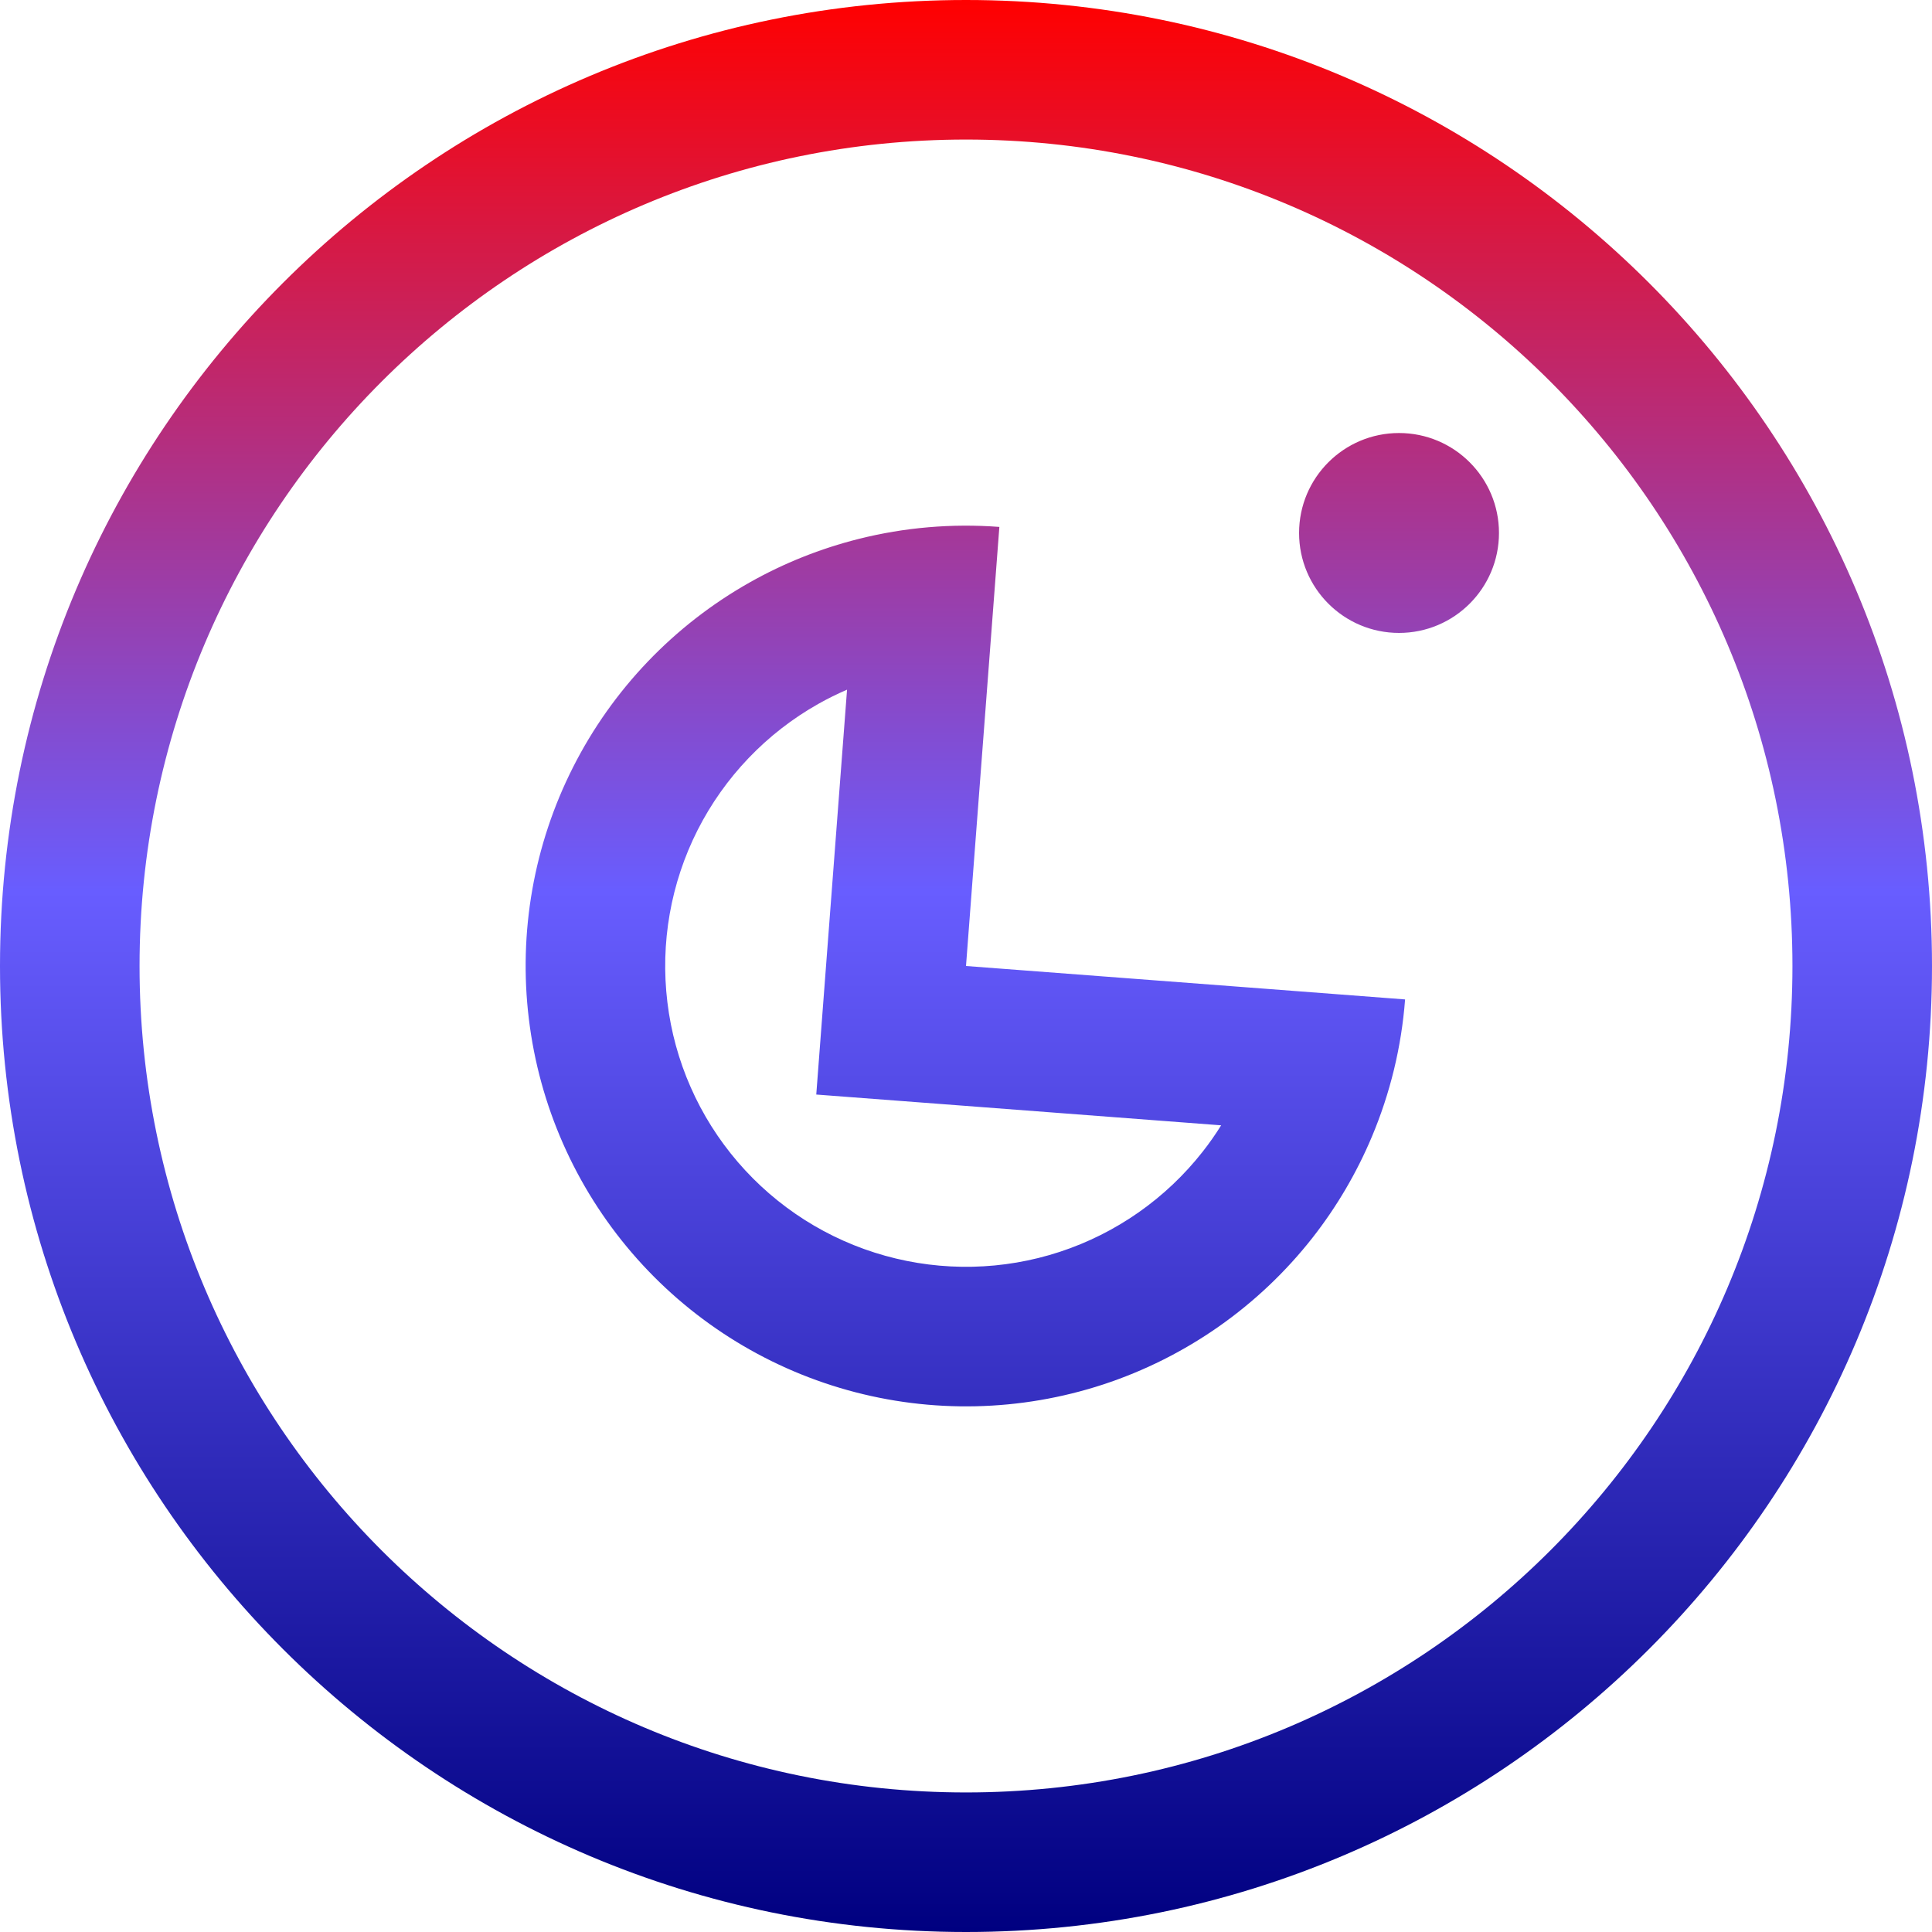
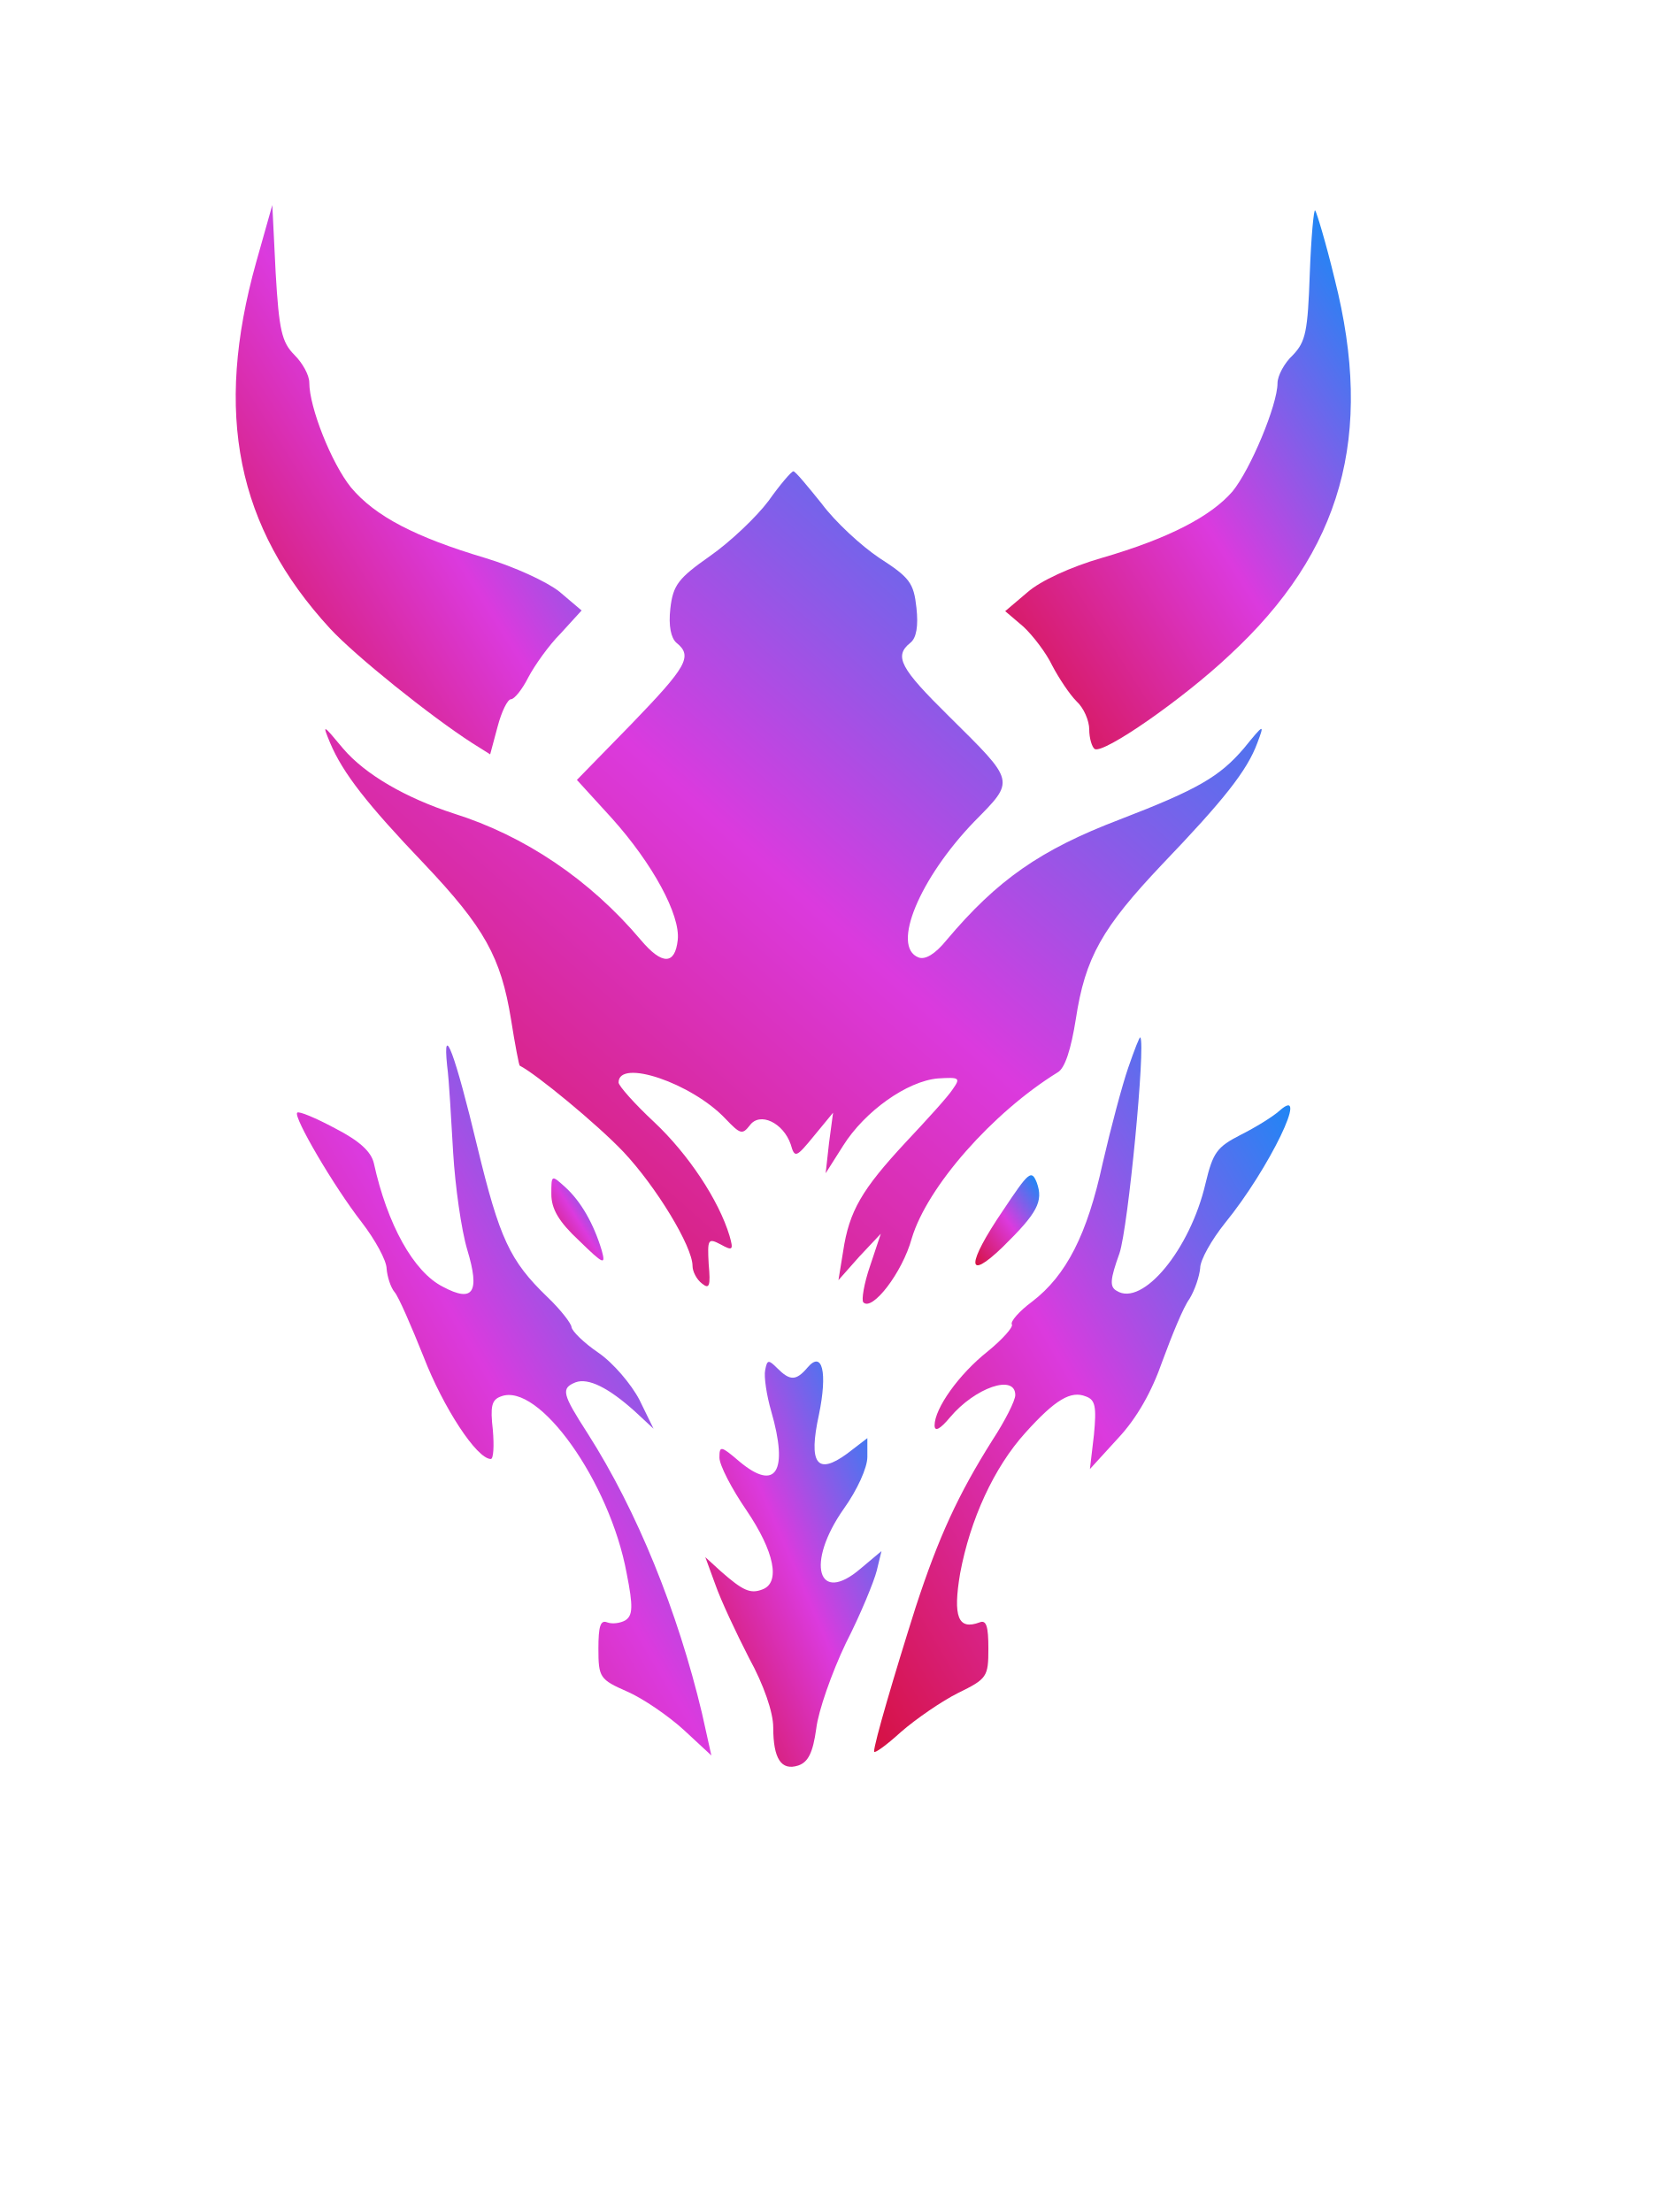
- <svg xmlns="http://www.w3.org/2000/svg" width="30" height="30" viewBox="0 0 30 30" fill="none">
-   <path fill-rule="evenodd" clip-rule="evenodd" d="M27.833 15C27.833 22.088 22.088 27.833 15 27.833C7.912 27.833 2.167 22.088 2.167 15C2.167 7.912 7.912 2.167 15 2.167C22.088 2.167 27.833 7.912 27.833 15ZM30 15C30 23.284 23.284 30 15 30C6.716 30 0 23.284 0 15C0 6.716 6.716 0 15 0C23.284 0 30 6.716 30 15ZM23.276 8.276C23.276 9.133 22.581 9.828 21.724 9.828C20.867 9.828 20.172 9.133 20.172 8.276C20.172 7.419 20.867 6.724 21.724 6.724C22.581 6.724 23.276 7.419 23.276 8.276ZM15.164 12.84L15.354 10.342L15.518 8.182C14.78 8.126 14.042 8.19 13.331 8.369C12.744 8.517 12.176 8.742 11.643 9.043C10.465 9.707 9.51 10.705 8.899 11.912C8.288 13.118 8.049 14.479 8.212 15.821C8.374 17.164 8.931 18.428 9.812 19.454C10.693 20.48 11.858 21.222 13.161 21.586C14.464 21.95 15.845 21.919 17.13 21.498C18.415 21.076 19.546 20.283 20.381 19.219C20.758 18.738 21.067 18.21 21.302 17.652C21.586 16.977 21.762 16.258 21.818 15.52L21.818 15.519L19.658 15.354L17.16 15.164L15 15L15.164 12.84ZM18.962 17.474L14.835 17.16L12.675 16.996L12.839 14.836L13.153 10.709C13.001 10.775 12.852 10.848 12.707 10.93C11.902 11.384 11.25 12.066 10.832 12.89C10.415 13.714 10.252 14.644 10.363 15.561C10.473 16.478 10.854 17.342 11.456 18.043C12.058 18.744 12.854 19.251 13.744 19.499C14.633 19.747 15.577 19.727 16.455 19.439C17.333 19.151 18.106 18.609 18.676 17.882C18.779 17.751 18.874 17.615 18.962 17.474Z" fill="url(#paint0_linear_883_4378)" />
+ <svg xmlns="http://www.w3.org/2000/svg" version="1.0" width="249pt" height="329pt" viewBox="0 0 249 329" preserveAspectRatio="xMidYMid meet">
  <defs>
-     <linearGradient id="paint0_linear_883_4378" x1="15" y1="0" x2="15" y2="30" gradientUnits="userSpaceOnUse">
-       <stop stop-color="Red" />
-       <stop offset="0.461" stop-color="#685DFF" />
-       <stop offset="1" stop-color="#000080" />
+     <linearGradient id="gradient" x1="0%" y1="0%" x2="100%" y2="100%">
+       <stop offset="0%" stop-color="#D61142" />
+       <stop offset="50%" stop-color="#DB3ADE" />
+       <stop offset="100%" stop-color="#0C8EF7" />
    </linearGradient>
  </defs>
+   <g transform="translate(0,329) scale(0.1,-0.1)" fill="url(#gradient)" stroke="none">
+     <path d="M381 2900 c-63 -225 -29 -394 110 -545 38 -41 149 -130 211 -170 l27 -17 11 41 c6 23 15 41 20 41 5 0 17 15 26 33 9 17 30 47 48 65 l31 34 -33 28 c-19 15 -67 37 -110 50 -104 31 -164 62 -200 105 -29 36 -62 119 -62 156 0 11 -10 29 -22 41 -19 19 -23 37 -28 122 l-5 101 -24 -85z" />
+     <path d="M1948 2883 c-3 -86 -6 -101 -25 -121 -13 -12 -23 -31 -23 -42 0 -32 -40 -128 -67 -161 -32 -37 -95 -70 -195 -99 -45 -13 -91 -34 -110 -51 l-33 -28 27 -23 c14 -13 34 -39 43 -58 10 -19 26 -43 36 -53 11 -10 19 -29 19 -42 0 -13 4 -26 8 -29 13 -8 131 74 200 139 168 155 216 327 157 560 -13 54 -27 100 -29 102 -2 3 -6 -40 -8 -94z" />
+     <path d="M1143 2545 c-18 -24 -57 -61 -87 -82 -47 -33 -55 -43 -59 -78 -3 -26 1 -44 9 -51 25 -20 15 -36 -67 -121 l-81 -83 52 -57 c61 -68 102 -144 98 -181 -4 -37 -23 -38 -55 0 -76 90 -173 155 -278 188 -71 23 -132 58 -165 97 -30 36 -31 37 -19 8 19 -45 55 -91 140 -180 90 -95 114 -139 129 -231 6 -38 12 -69 13 -69 24 -12 115 -87 154 -128 49 -52 103 -141 103 -170 0 -8 6 -20 14 -26 11 -9 13 -4 10 29 -2 37 -1 39 18 29 18 -10 19 -8 13 13 -16 53 -61 121 -112 169 -29 27 -53 54 -53 59 0 36 109 -1 159 -54 22 -23 25 -24 36 -10 15 21 50 4 61 -28 6 -21 8 -20 35 13 l28 34 -6 -45 -5 -45 26 41 c32 51 95 96 141 100 32 2 34 1 22 -16 -7 -11 -39 -46 -70 -79 -65 -70 -84 -102 -93 -162 l-7 -43 31 35 32 34 -16 -48 c-9 -26 -13 -51 -10 -54 13 -14 58 44 72 95 23 77 120 187 217 247 11 6 20 35 27 79 14 92 39 136 129 231 91 95 126 139 141 180 11 29 10 29 -20 -8 -36 -42 -68 -61 -185 -106 -118 -45 -182 -90 -257 -179 -17 -21 -32 -30 -42 -26 -41 16 2 118 83 202 61 62 62 58 -38 157 -72 71 -82 89 -57 109 9 7 12 25 9 52 -4 37 -10 45 -55 74 -27 18 -66 54 -86 81 -21 26 -39 48 -42 48 -3 0 -20 -20 -37 -44z" />
+     <path d="M1678 1702 c-9 -26 -26 -90 -38 -142 -23 -106 -54 -167 -105 -206 -19 -14 -33 -30 -30 -34 2 -4 -14 -22 -36 -40 -43 -34 -79 -85 -79 -110 0 -10 8 -6 23 12 37 44 97 65 97 33 0 -8 -15 -38 -34 -67 -51 -81 -80 -144 -114 -248 -32 -101 -62 -203 -62 -215 0 -4 18 9 40 29 23 20 61 46 85 58 43 21 45 24 45 66 0 33 -3 43 -13 39 -32 -12 -40 8 -29 73 15 80 50 157 97 209 45 50 68 63 90 54 14 -5 16 -15 12 -57 l-6 -51 42 46 c28 30 50 69 66 115 14 38 31 80 40 92 8 13 15 34 16 46 0 12 17 42 37 67 66 81 127 208 81 167 -10 -9 -36 -25 -58 -36 -35 -18 -41 -26 -52 -72 -23 -99 -94 -184 -132 -160 -11 6 -10 17 4 56 13 39 39 310 31 321 -1 2 -9 -19 -18 -45z" />
+     <path d="M665 1705 c3 -22 6 -80 9 -130 3 -49 12 -114 21 -144 19 -63 9 -79 -36 -55 -44 22 -83 93 -103 184 -4 17 -21 33 -58 52 -28 15 -54 26 -56 23 -6 -6 54 -109 96 -163 20 -26 37 -57 37 -69 1 -12 6 -28 12 -35 6 -7 25 -51 43 -96 29 -75 79 -152 100 -152 4 0 5 20 3 43 -4 35 -2 45 12 50 56 22 162 -127 187 -263 10 -50 9 -63 -2 -70 -7 -4 -19 -6 -27 -3 -10 4 -13 -6 -13 -39 0 -43 2 -46 43 -64 23 -10 61 -36 84 -57 l41 -38 -14 63 c-36 151 -96 300 -170 416 -38 59 -40 67 -18 76 19 7 49 -8 88 -43 l28 -26 -21 43 c-12 23 -39 55 -61 70 -22 15 -39 32 -40 38 0 5 -16 26 -36 45 -56 54 -71 87 -104 223 -33 138 -52 189 -45 121z" />
+     <path d="M1492 1490 c-55 -81 -55 -107 -1 -55 52 51 61 68 51 96 -8 20 -12 16 -50 -41z" />
+     <path d="M820 1514 c0 -22 11 -41 41 -69 37 -36 40 -37 34 -15 -12 40 -31 73 -54 94 -21 19 -21 19 -21 -10z" />
+     <path d="M1138 1252 c-2 -9 2 -37 9 -61 26 -90 7 -120 -47 -75 -28 24 -30 24 -30 6 0 -11 18 -46 40 -78 42 -62 51 -108 24 -118 -18 -7 -29 -2 -62 27 l-23 21 15 -41 c8 -23 31 -72 50 -109 22 -40 36 -81 36 -103 0 -47 12 -65 37 -57 15 5 22 19 27 55 3 26 23 83 44 127 22 43 42 92 46 108 l7 29 -31 -26 c-64 -55 -82 8 -25 89 20 28 35 61 35 77 l0 28 -30 -23 c-45 -33 -58 -15 -42 58 13 63 5 96 -17 70 -17 -20 -26 -20 -45 -1 -13 13 -15 13 -18 -3z" />
+   </g>
</svg>
